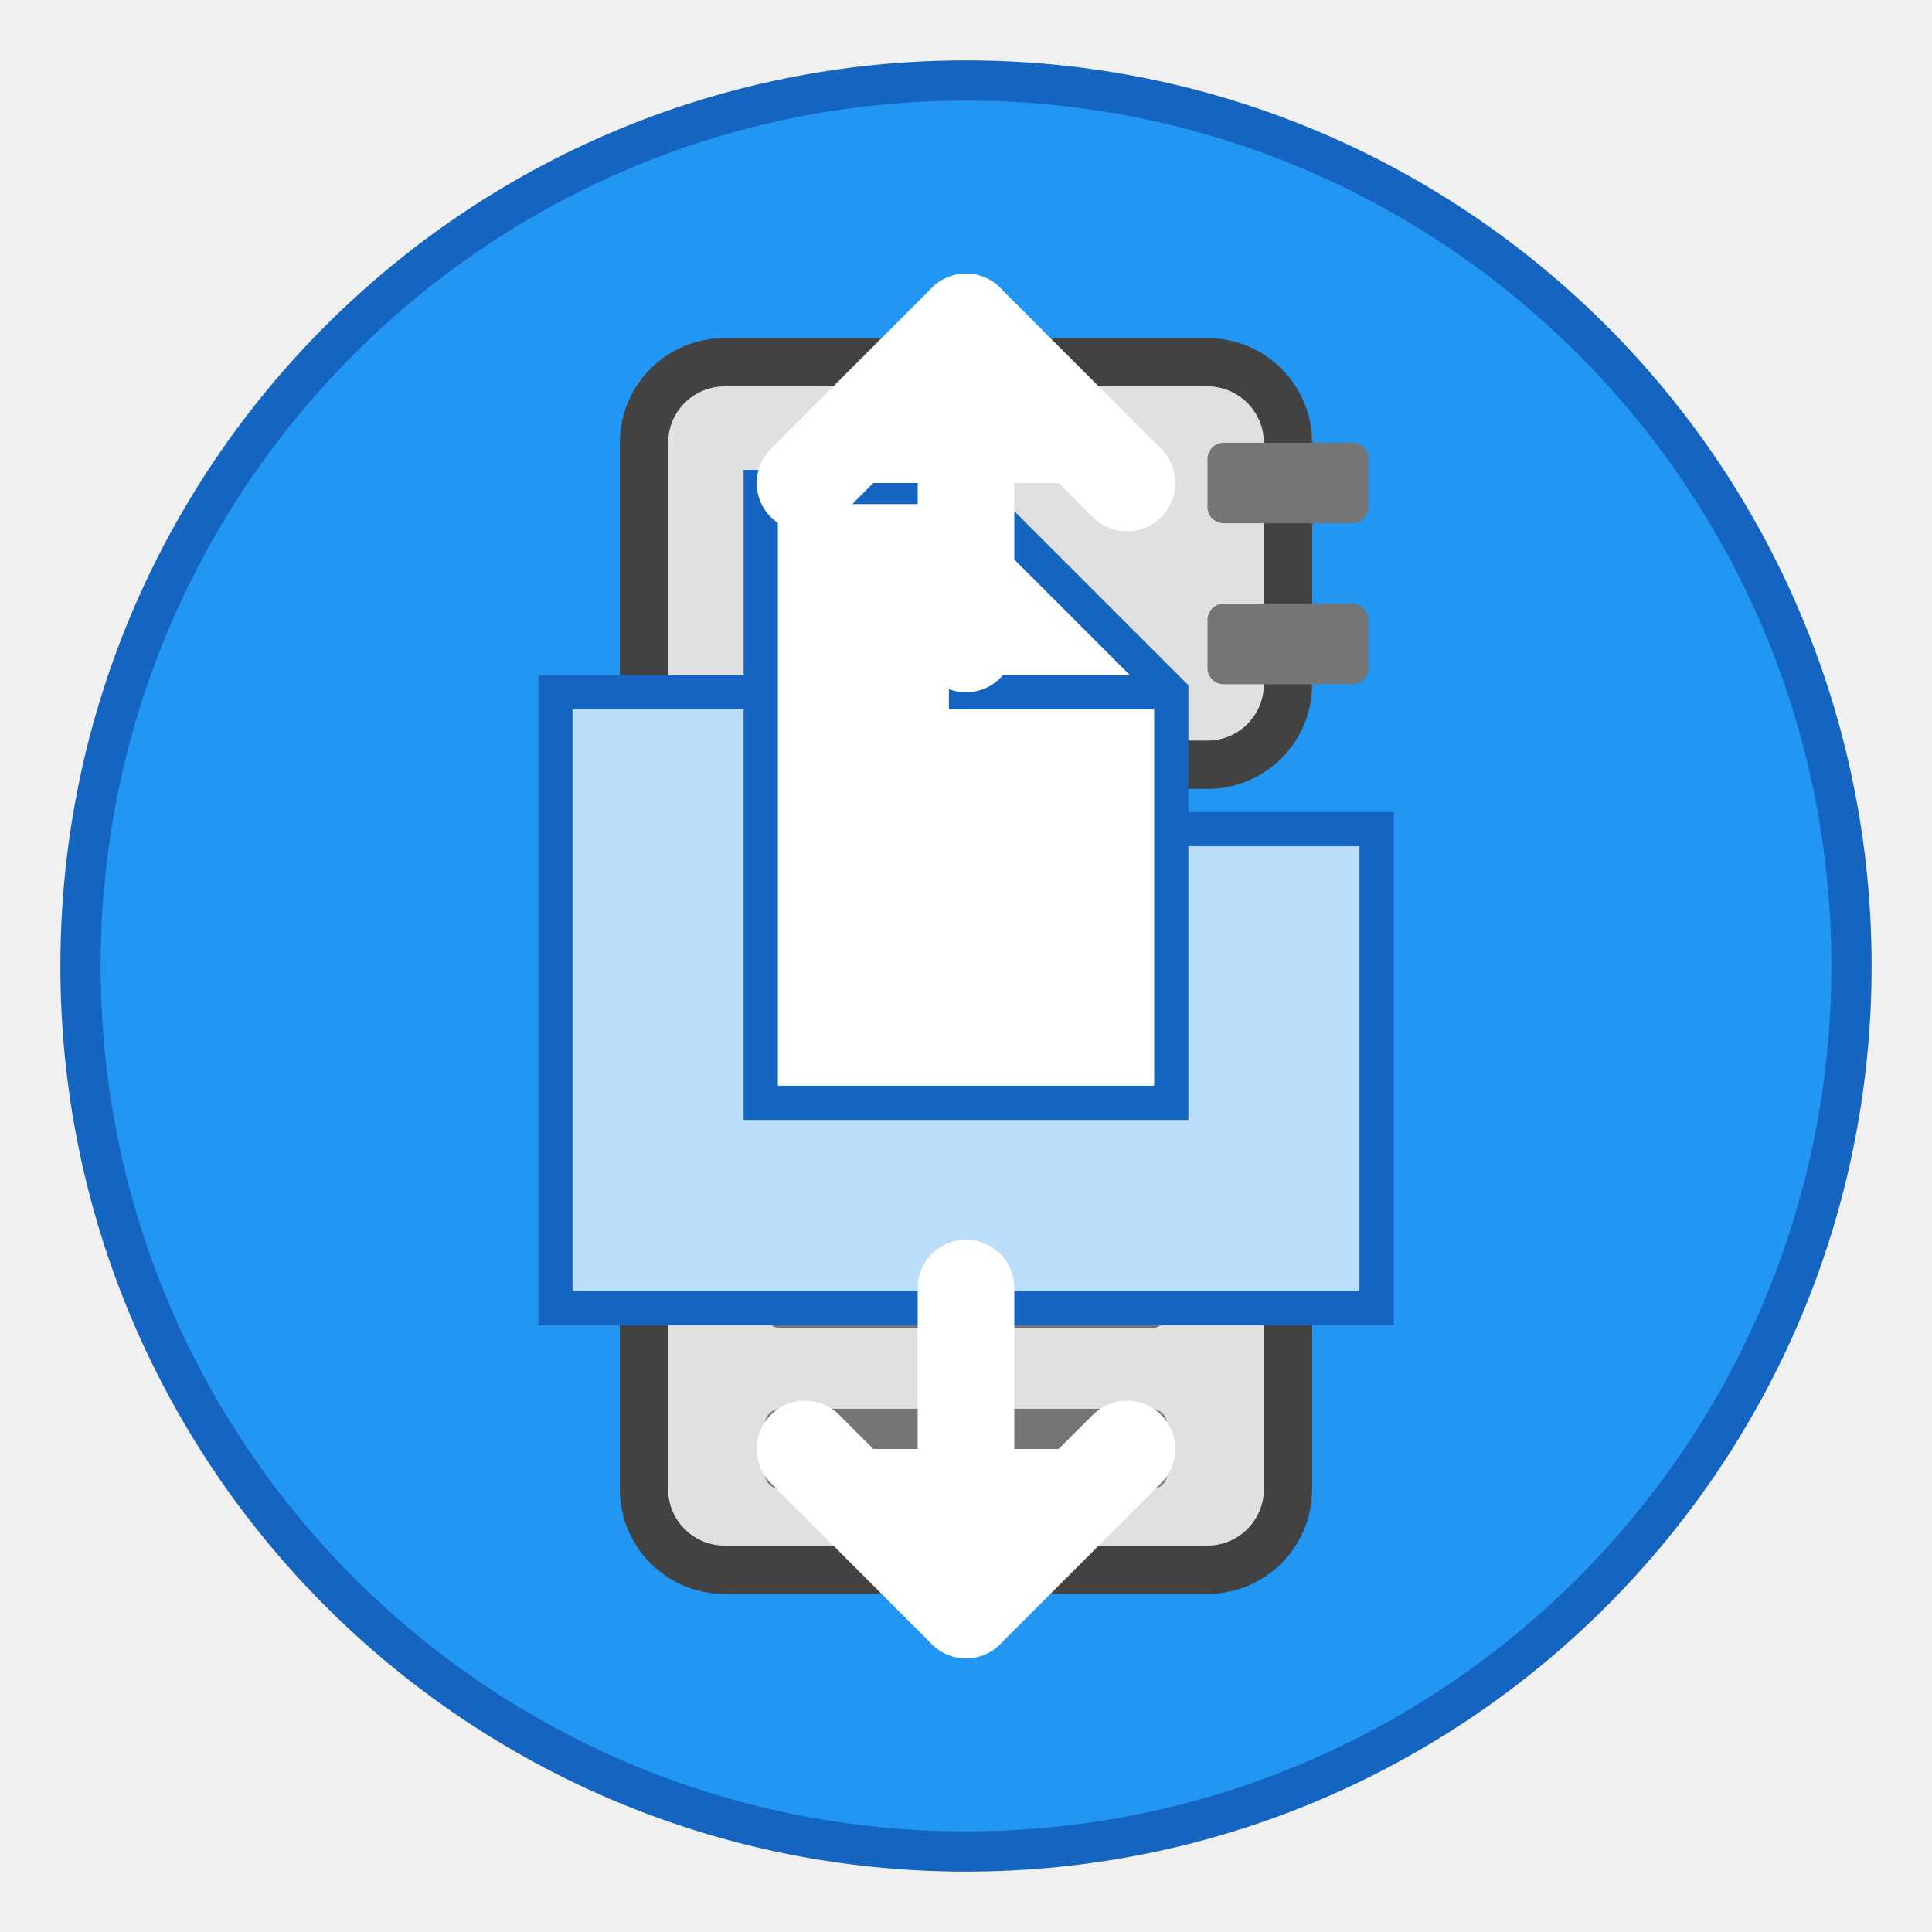
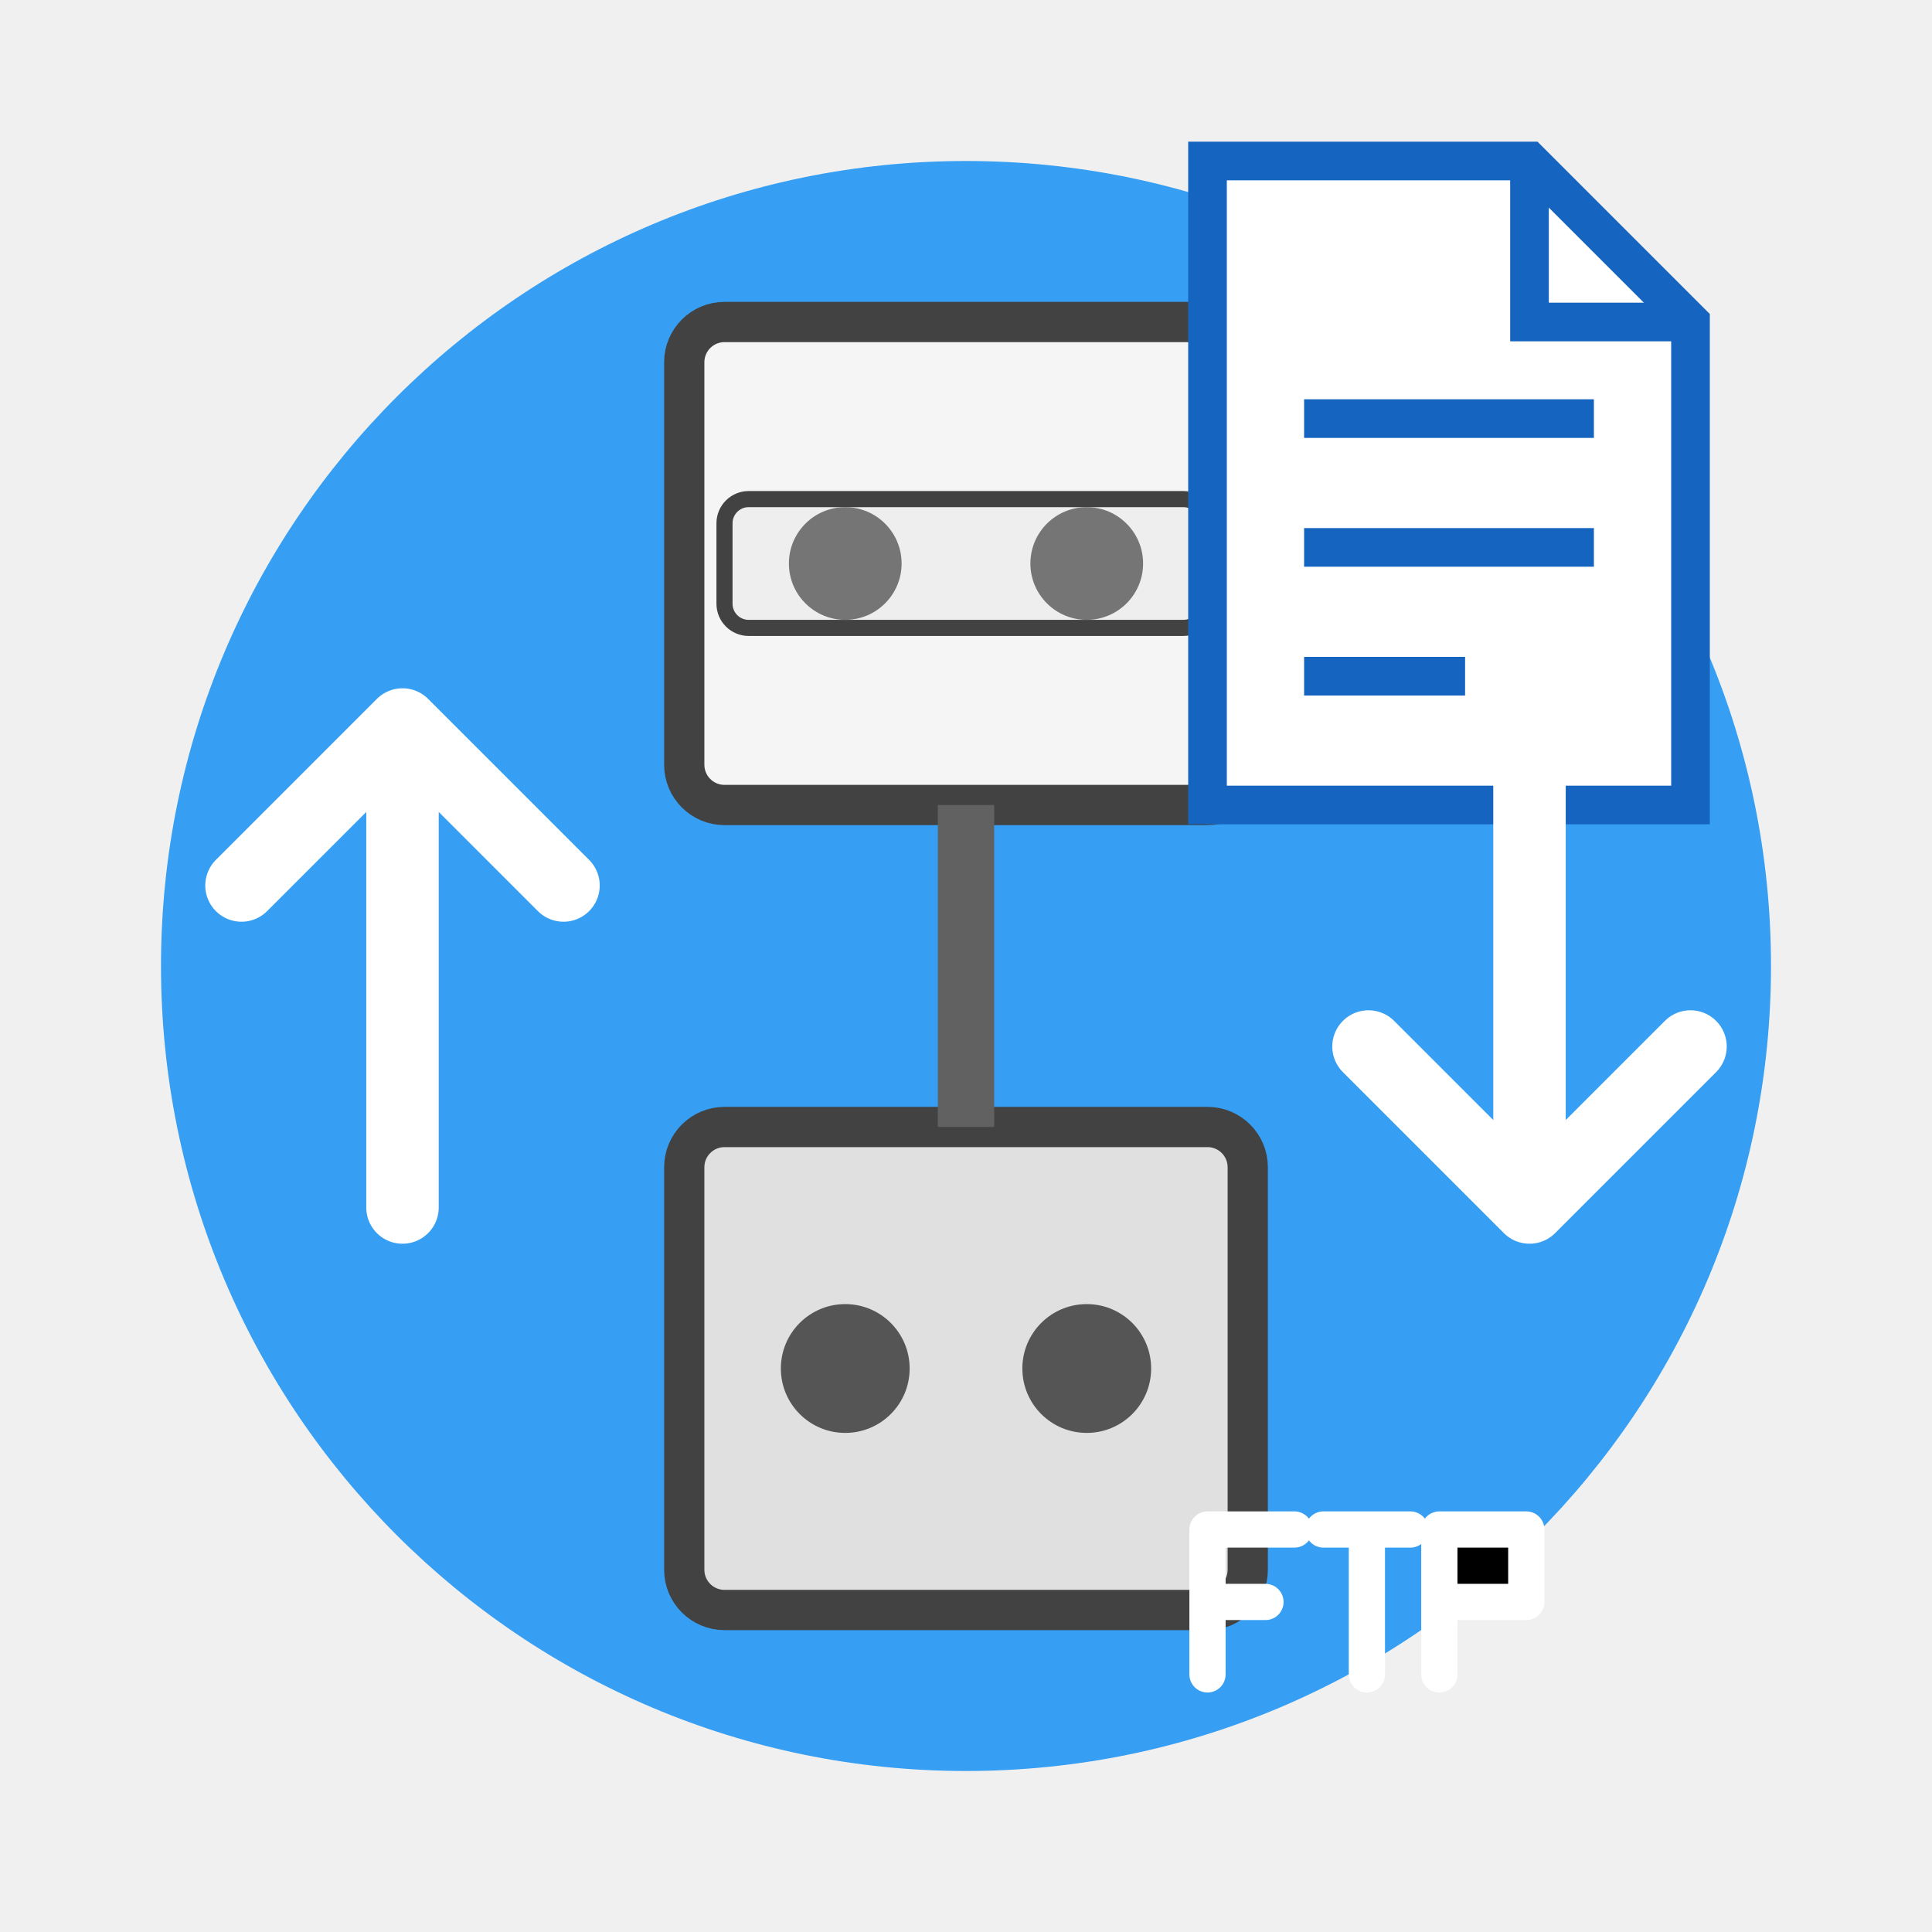
<svg xmlns="http://www.w3.org/2000/svg" width="24" height="24" viewBox="0 0 24 24">
-   <circle cx="12" cy="12" r="11" fill="#2196F3" stroke="#1565C0" stroke-width="0.5" />
-   <g transform="translate(12, 12) rotate(90) translate(-12, -12)">
-     <g>
-       <rect x="4.5" y="8" width="5" height="8" rx="1" ry="1" fill="#E0E0E0" stroke="#424242" stroke-width="0.6" />
-       <rect x="5.5" y="7" width="1" height="2" rx="0.2" ry="0.2" fill="#757575" />
-       <rect x="7.5" y="7" width="1" height="2" rx="0.2" ry="0.2" fill="#757575" />
-     </g>
-     <g>
-       <rect x="14.5" y="8" width="5" height="8" rx="1" ry="1" fill="#E0E0E0" stroke="#424242" stroke-width="0.6" />
-       <rect x="15.5" y="9.5" width="1" height="5" rx="0.2" ry="0.2" fill="#757575" />
-       <rect x="17.5" y="9.5" width="1" height="5" rx="0.2" ry="0.2" fill="#757575" />
-     </g>
+   <rect width="24" height="24" fill="#FFFFFF" fill-opacity="0" />
+   <circle cx="12" cy="12" r="10" fill="#2196F3" opacity="0.9" />
+   <rect x="8.5" y="14" width="7" height="6" rx="0.5" ry="0.5" fill="#E0E0E0" stroke="#424242" stroke-width="0.5" />
+   <circle cx="10.5" cy="17" r="0.8" fill="#555555" />
+   <circle cx="13.5" cy="17" r="0.8" fill="#555555" />
+   <rect x="8.5" y="4" width="7" height="6" rx="0.5" ry="0.5" fill="#F5F5F5" stroke="#424242" stroke-width="0.5" />
+   <rect x="9" y="6.2" width="6" height="1.6" rx="0.3" ry="0.3" fill="#EEEEEE" stroke="#424242" stroke-width="0.2" />
+   <circle cx="10.5" cy="7" r="0.7" fill="#757575" />
+   <circle cx="13.5" cy="7" r="0.7" fill="#757575" />
+   <path d="M12 10 L12 14" stroke="#616161" stroke-width="0.7" fill="none" />
+   <g transform="translate(15, 2) scale(0.4)">
+     <path d="M0,0 L10,0 L15,5 L15,20 L0,20 Z" fill="#FFFFFF" stroke="#1565C0" stroke-width="1.2" />
+     <path d="M10,0 L10,5 L15,5" fill="none" stroke="#1565C0" stroke-width="1.2" />
+     <path d="M3,8 L12,8 M3,12 L12,12 M3,16 L8,16" stroke="#1565C0" stroke-width="1.2" />
  </g>
-   <g transform="translate(12, 12) scale(0.85) translate(-12, -12)">
-     <path d="M6,8 L6,17 L18,17 L18,10 L12,10 L10,8 Z" fill="#BBDEFB" stroke="#1565C0" stroke-width="0.5" />
-     <path d="M9,5 L9,14 L15,14 L15,8 L12,5 Z" fill="#FFFFFF" stroke="#1565C0" stroke-width="0.5" />
-     <path d="M12,5 L12,8 L15,8" fill="none" stroke="#1565C0" stroke-width="0.5" />
-   </g>
-   <g fill="#FFFFFF" stroke="#FFFFFF" stroke-width="0.4">
-     <path d="M12,4 L12,8" stroke="#FFFFFF" stroke-width="1.2" stroke-linecap="round" />
-     <path d="M10,6 L12,4 L14,6" stroke="#FFFFFF" stroke-width="1.2" stroke-linecap="round" stroke-linejoin="round" />
-     <path d="M12,16 L12,20" stroke="#FFFFFF" stroke-width="1.2" stroke-linecap="round" />
-     <path d="M10,18 L12,20 L14,18" stroke="#FFFFFF" stroke-width="1.2" stroke-linecap="round" stroke-linejoin="round" />
+   <path d="M5 9 L5 15 M5 9 L3 11 M5 9 L7 11" stroke="#FFFFFF" stroke-width="0.9" stroke-linecap="round" stroke-linejoin="round" fill="none" />
+   <path d="M19 15 L19 9 M19 15 L17 13 M19 15 L21 13" stroke="#FFFFFF" stroke-width="0.9" stroke-linecap="round" stroke-linejoin="round" fill="none" />
+   <g transform="translate(15, 19) scale(0.18)">
+     <path d="M0,0 L0,10 M0,0 L6,0 M0,5 L4,5" stroke="#FFFFFF" stroke-width="2.5" stroke-linecap="round" stroke-linejoin="round" />
+     <path d="M8,0 L14,0 M11,0 L11,10" stroke="#FFFFFF" stroke-width="2.5" stroke-linecap="round" stroke-linejoin="round" />
+     <path d="M16,0 L16,10 M16,0 L22,0 L22,5 L16,5" stroke="#FFFFFF" stroke-width="2.5" stroke-linecap="round" stroke-linejoin="round" />
  </g>
</svg>
